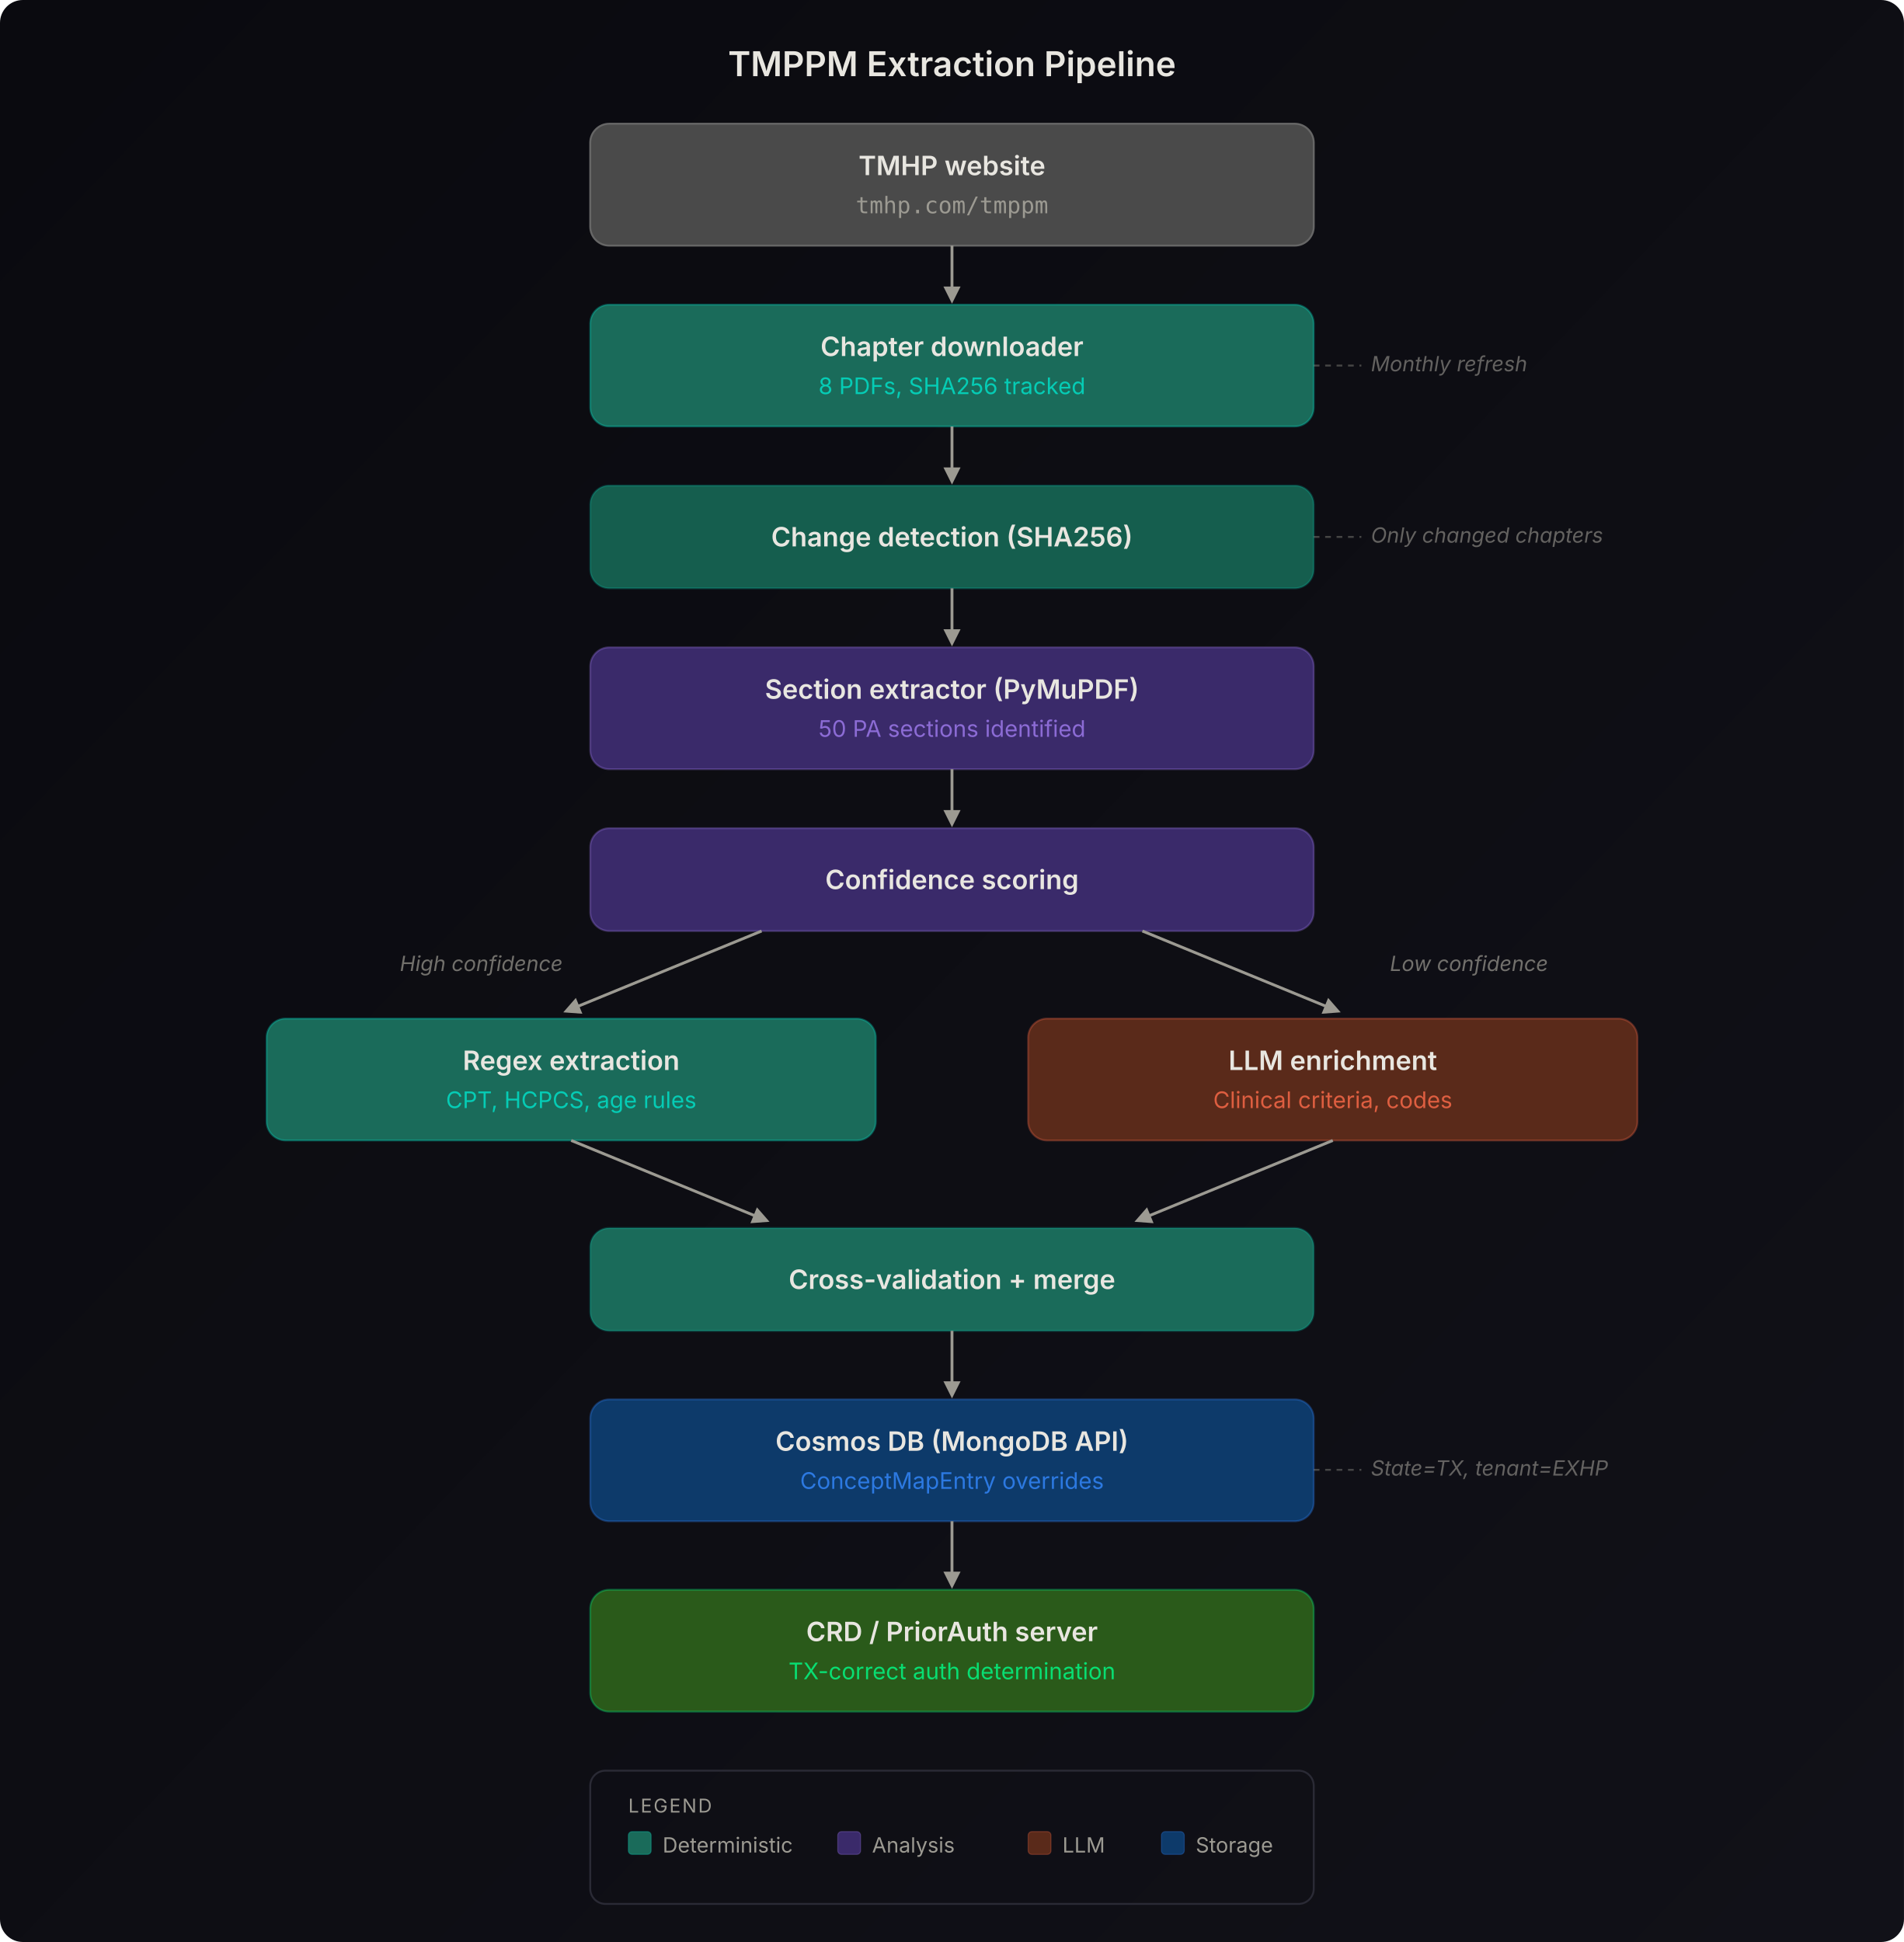
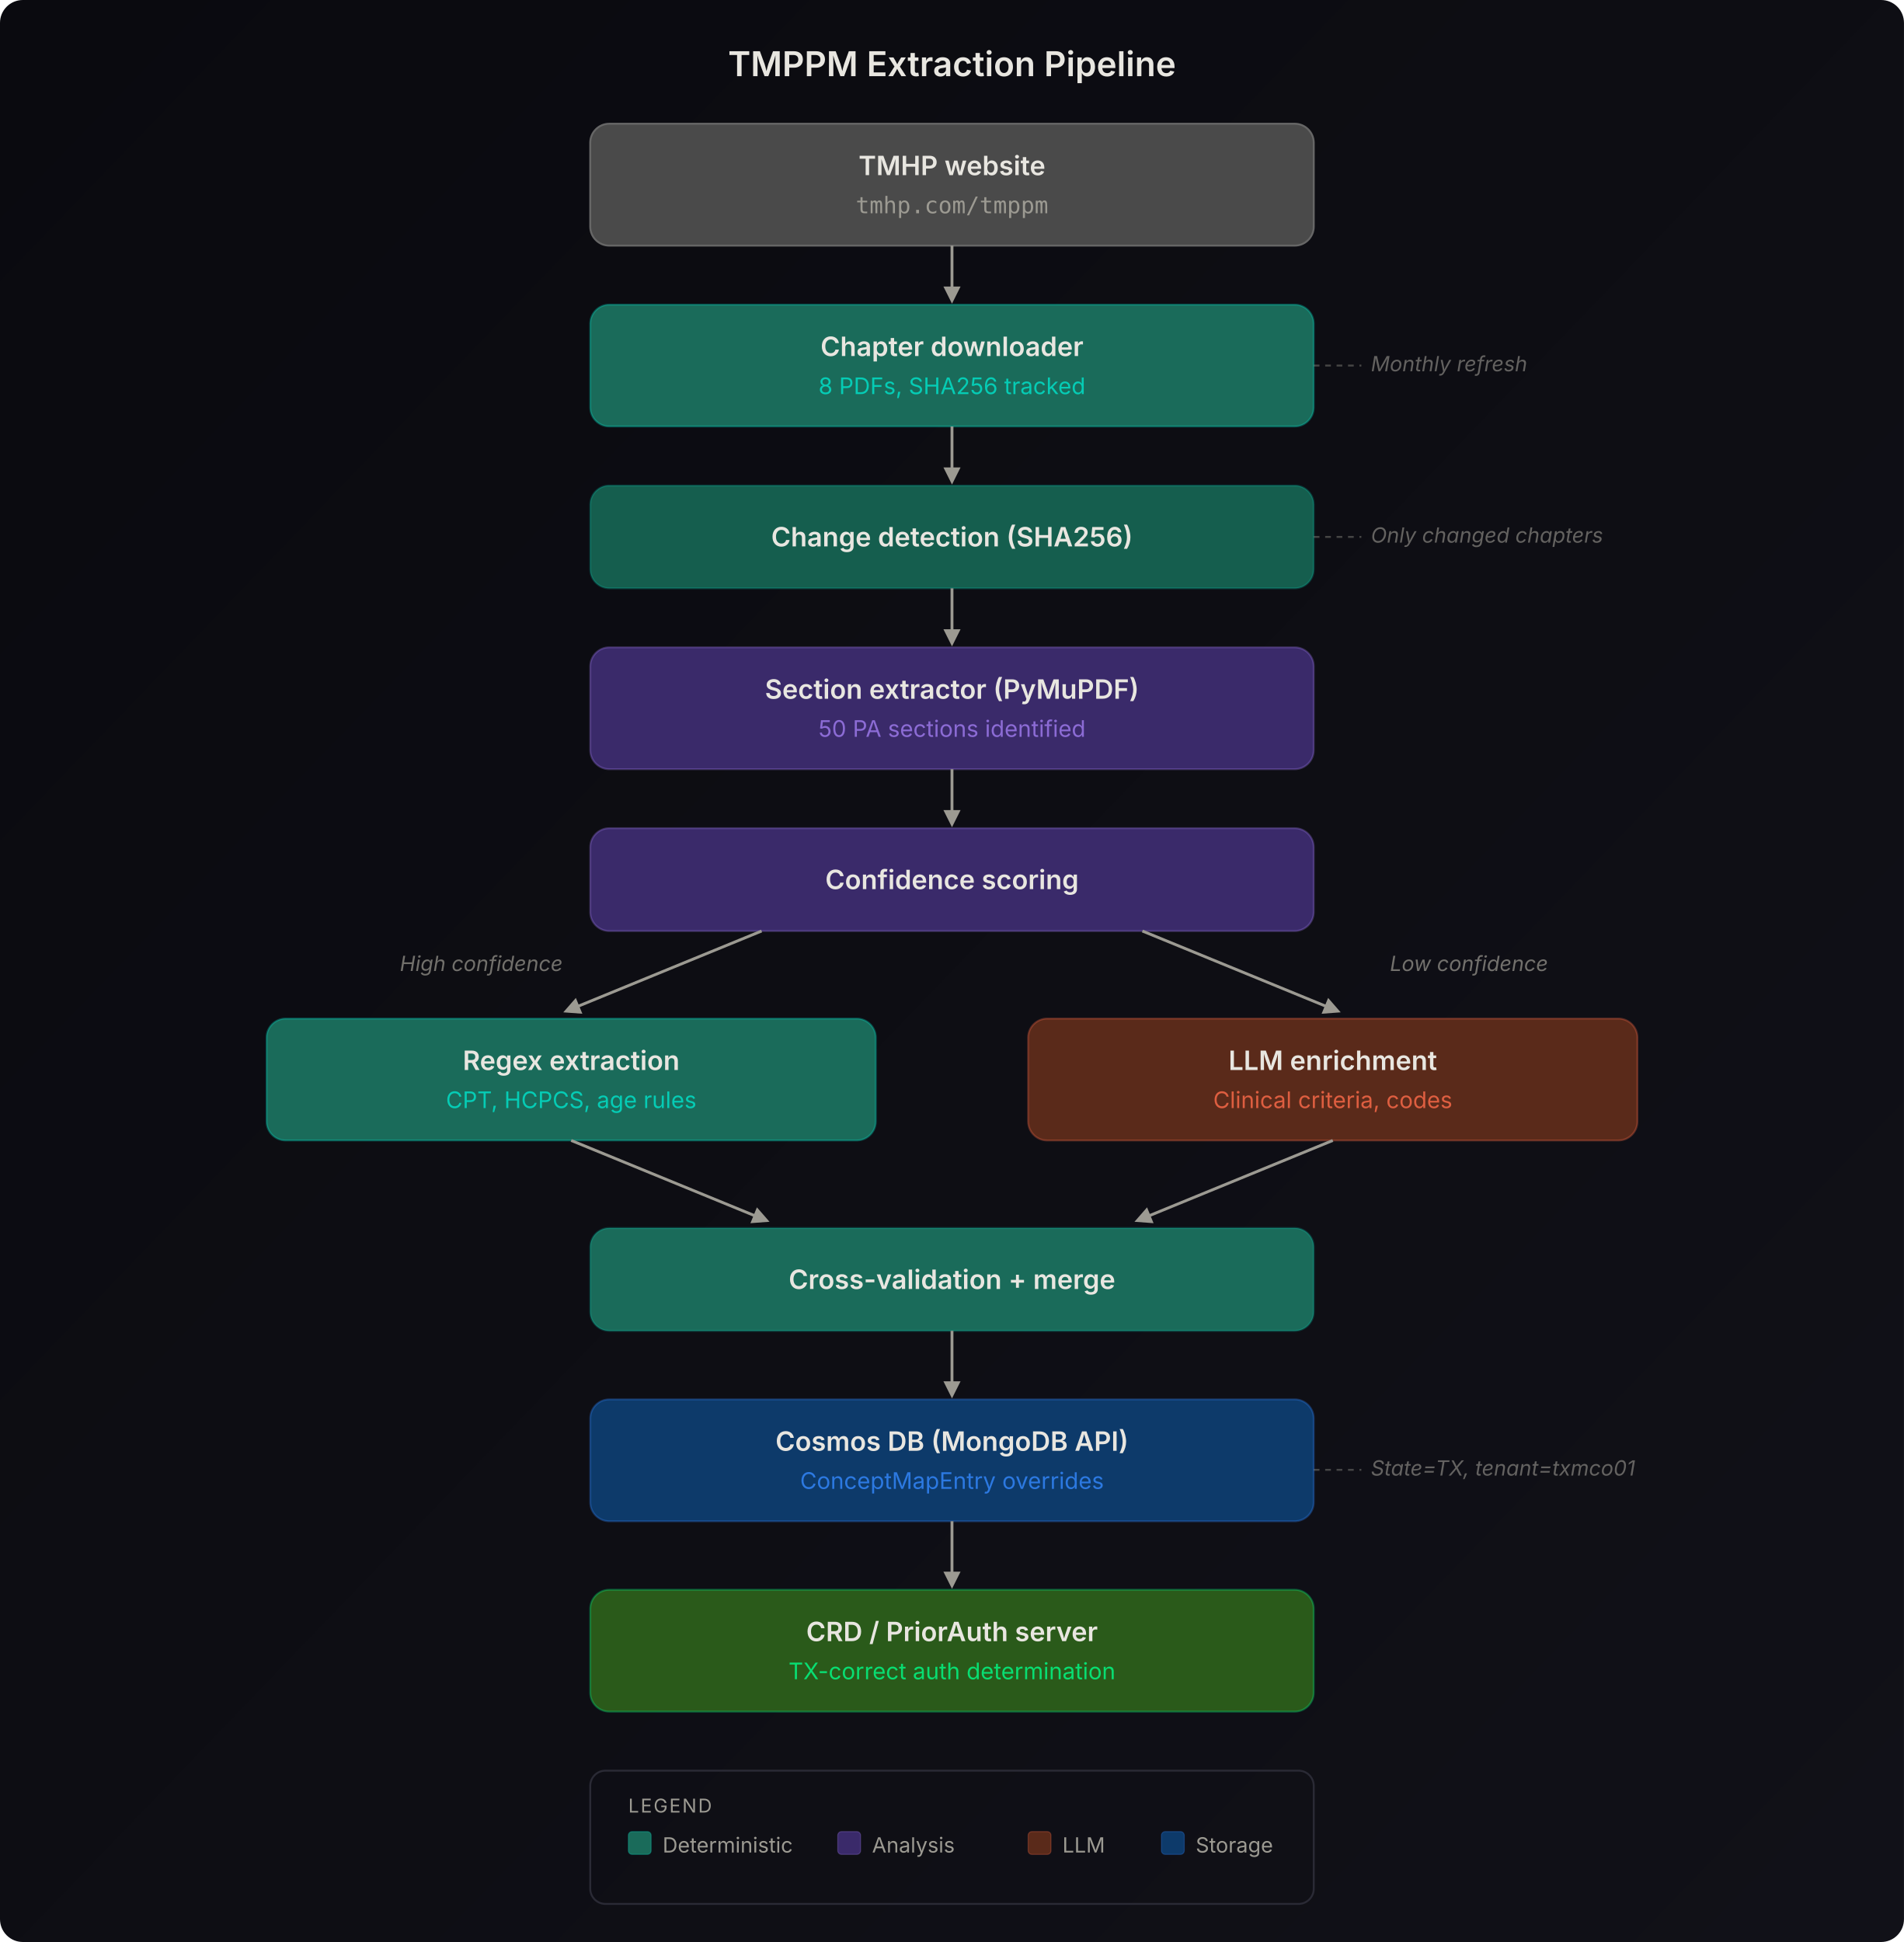
<svg xmlns="http://www.w3.org/2000/svg" viewBox="0 0 1000 1020" font-family="'Inter', 'Segoe UI', sans-serif">
  <defs>
    <linearGradient id="bg" x1="0%" y1="0%" x2="100%" y2="100%">
      <stop offset="0%" style="stop-color:#0a0a0f" />
      <stop offset="100%" style="stop-color:#111118" />
    </linearGradient>
    <filter id="glow">
      <feGaussianBlur stdDeviation="3" result="blur" />
      <feMerge>
        <feMergeNode in="blur" />
        <feMergeNode in="SourceGraphic" />
      </feMerge>
    </filter>
    <marker id="arrow" viewBox="0 0 10 10" refX="5" refY="5" markerWidth="6" markerHeight="6" orient="auto-start-reverse">
      <path d="M 0 0 L 10 5 L 0 10 z" fill="#9c9a92" />
    </marker>
  </defs>
  <rect width="1000" height="1020" fill="url(#bg)" rx="12" />
  <text x="500" y="40" fill="#e8e6e0" font-size="18" font-weight="600" text-anchor="middle">TMPPM Extraction Pipeline</text>
  <rect x="310" y="65" width="380" height="64" rx="10" fill="#4a4a4a" stroke="#666" stroke-width="1" />
  <text x="500" y="92" fill="#e8e6e0" font-size="14" font-weight="600" text-anchor="middle">TMHP website</text>
  <text x="500" y="112" fill="#9c9a92" font-size="12" text-anchor="middle" font-family="'JetBrains Mono', monospace">tmhp.com/tmppm</text>
  <line x1="500" y1="129" x2="500" y2="155" stroke="#9c9a92" stroke-width="1.5" marker-end="url(#arrow)" />
  <rect x="310" y="160" width="380" height="64" rx="10" fill="#1a6b5a" stroke="#00e5cc" stroke-width="1" stroke-opacity="0.3" />
  <text x="500" y="187" fill="#e8e6e0" font-size="14" font-weight="600" text-anchor="middle">Chapter downloader</text>
  <text x="500" y="207" fill="#00e5cc" font-size="12" text-anchor="middle" opacity="0.8">8 PDFs, SHA256 tracked</text>
  <text x="720" y="195" fill="#9c9a92" font-size="11" font-style="italic" opacity="0.6">Monthly refresh</text>
  <line x1="690" y1="192" x2="715" y2="192" stroke="#9c9a92" stroke-width="1" stroke-dasharray="3,3" opacity="0.4" />
  <line x1="500" y1="224" x2="500" y2="250" stroke="#9c9a92" stroke-width="1.5" marker-end="url(#arrow)" />
  <rect x="310" y="255" width="380" height="54" rx="10" fill="#155e4e" stroke="#00e5cc" stroke-width="1" stroke-opacity="0.2" />
  <text x="500" y="287" fill="#e8e6e0" font-size="14" font-weight="600" text-anchor="middle">Change detection (SHA256)</text>
  <text x="720" y="285" fill="#9c9a92" font-size="11" font-style="italic" opacity="0.6">Only changed chapters</text>
  <line x1="690" y1="282" x2="715" y2="282" stroke="#9c9a92" stroke-width="1" stroke-dasharray="3,3" opacity="0.4" />
  <line x1="500" y1="309" x2="500" y2="335" stroke="#9c9a92" stroke-width="1.5" marker-end="url(#arrow)" />
  <rect x="310" y="340" width="380" height="64" rx="10" fill="#3a2a6a" stroke="#a07cf0" stroke-width="1" stroke-opacity="0.3" />
  <text x="500" y="367" fill="#e8e6e0" font-size="14" font-weight="600" text-anchor="middle">Section extractor (PyMuPDF)</text>
  <text x="500" y="387" fill="#a07cf0" font-size="12" text-anchor="middle" opacity="0.8">50 PA sections identified</text>
  <line x1="500" y1="404" x2="500" y2="430" stroke="#9c9a92" stroke-width="1.5" marker-end="url(#arrow)" />
  <rect x="310" y="435" width="380" height="54" rx="10" fill="#3a2a6a" stroke="#a07cf0" stroke-width="1" stroke-opacity="0.3" />
  <text x="500" y="467" fill="#e8e6e0" font-size="14" font-weight="600" text-anchor="middle">Confidence scoring</text>
  <text x="210" y="510" fill="#9c9a92" font-size="11" font-style="italic" opacity="0.7">High confidence</text>
  <text x="730" y="510" fill="#9c9a92" font-size="11" font-style="italic" opacity="0.7">Low confidence</text>
  <path d="M 400 489 L 300 530" stroke="#9c9a92" stroke-width="1.5" fill="none" marker-end="url(#arrow)" />
  <path d="M 600 489 L 700 530" stroke="#9c9a92" stroke-width="1.5" fill="none" marker-end="url(#arrow)" />
  <rect x="140" y="535" width="320" height="64" rx="10" fill="#1a6b5a" stroke="#00e5cc" stroke-width="1" stroke-opacity="0.3" />
  <text x="300" y="562" fill="#e8e6e0" font-size="14" font-weight="600" text-anchor="middle">Regex extraction</text>
  <text x="300" y="582" fill="#00e5cc" font-size="12" text-anchor="middle" opacity="0.8">CPT, HCPCS, age rules</text>
  <rect x="540" y="535" width="320" height="64" rx="10" fill="#5a2a1a" stroke="#ff6b4a" stroke-width="1" stroke-opacity="0.3" />
  <text x="700" y="562" fill="#e8e6e0" font-size="14" font-weight="600" text-anchor="middle">LLM enrichment</text>
  <text x="700" y="582" fill="#ff6b4a" font-size="12" text-anchor="middle" opacity="0.8">Clinical criteria, codes</text>
  <path d="M 300 599 L 400 640" stroke="#9c9a92" stroke-width="1.5" fill="none" marker-end="url(#arrow)" />
  <path d="M 700 599 L 600 640" stroke="#9c9a92" stroke-width="1.5" fill="none" marker-end="url(#arrow)" />
  <rect x="310" y="645" width="380" height="54" rx="10" fill="#1a6b5a" stroke="#00e5cc" stroke-width="1" stroke-opacity="0.2" />
  <text x="500" y="677" fill="#e8e6e0" font-size="14" font-weight="600" text-anchor="middle">Cross-validation + merge</text>
  <line x1="500" y1="699" x2="500" y2="730" stroke="#9c9a92" stroke-width="1.5" marker-end="url(#arrow)" />
  <rect x="310" y="735" width="380" height="64" rx="10" fill="#0d3a6a" stroke="#3388ff" stroke-width="1" stroke-opacity="0.3" />
  <text x="500" y="762" fill="#e8e6e0" font-size="14" font-weight="600" text-anchor="middle">Cosmos DB (MongoDB API)</text>
  <text x="500" y="782" fill="#3388ff" font-size="12" text-anchor="middle" opacity="0.8">ConceptMapEntry overrides</text>
-   <text x="720" y="775" fill="#9c9a92" font-size="11" font-style="italic" opacity="0.6">State=TX, tenant=EXHP</text>
+   <text x="720" y="775" fill="#9c9a92" font-size="11" font-style="italic" opacity="0.6">State=TX, tenant=txmco01</text>
  <line x1="690" y1="772" x2="715" y2="772" stroke="#9c9a92" stroke-width="1" stroke-dasharray="3,3" opacity="0.4" />
  <line x1="500" y1="799" x2="500" y2="830" stroke="#9c9a92" stroke-width="1.5" marker-end="url(#arrow)" />
  <rect x="310" y="835" width="380" height="64" rx="10" fill="#2a5a1a" stroke="#00ff88" stroke-width="1" stroke-opacity="0.3" />
  <text x="500" y="862" fill="#e8e6e0" font-size="14" font-weight="600" text-anchor="middle">CRD / PriorAuth server</text>
  <text x="500" y="882" fill="#00ff88" font-size="12" text-anchor="middle" opacity="0.8">TX-correct auth determination</text>
  <rect x="310" y="930" width="380" height="70" rx="8" fill="none" stroke="#2a2a35" stroke-width="1" />
  <text x="330" y="952" fill="#9c9a92" font-size="10" text-transform="uppercase" letter-spacing="0.08em">LEGEND</text>
  <rect x="330" y="962" width="12" height="12" rx="2" fill="#1a6b5a" stroke="#00e5cc" stroke-width="0.5" stroke-opacity="0.3" />
  <text x="348" y="973" fill="#9c9a92" font-size="11">Deterministic</text>
  <rect x="440" y="962" width="12" height="12" rx="2" fill="#3a2a6a" stroke="#a07cf0" stroke-width="0.5" stroke-opacity="0.3" />
  <text x="458" y="973" fill="#9c9a92" font-size="11">Analysis</text>
  <rect x="540" y="962" width="12" height="12" rx="2" fill="#5a2a1a" stroke="#ff6b4a" stroke-width="0.5" stroke-opacity="0.3" />
  <text x="558" y="973" fill="#9c9a92" font-size="11">LLM</text>
  <rect x="610" y="962" width="12" height="12" rx="2" fill="#0d3a6a" stroke="#3388ff" stroke-width="0.5" stroke-opacity="0.3" />
  <text x="628" y="973" fill="#9c9a92" font-size="11">Storage</text>
</svg>
